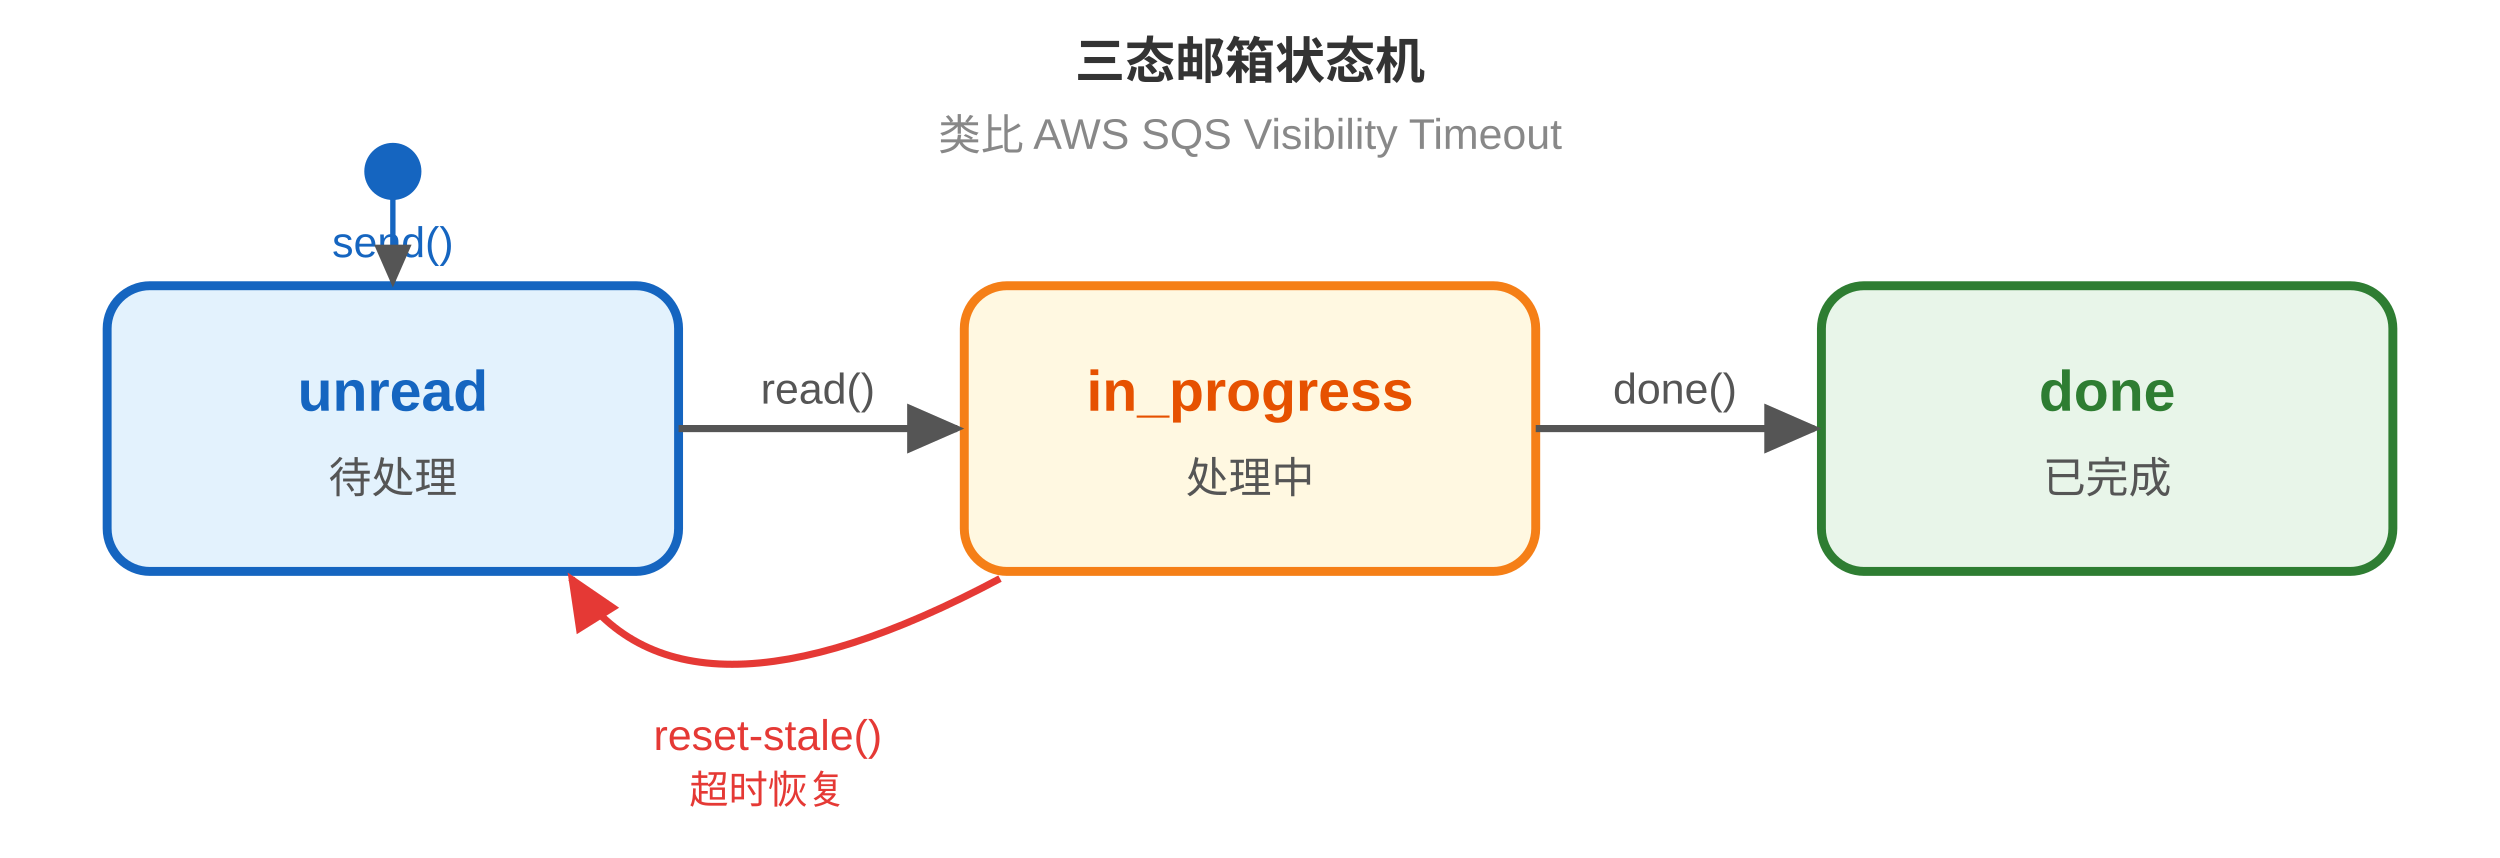
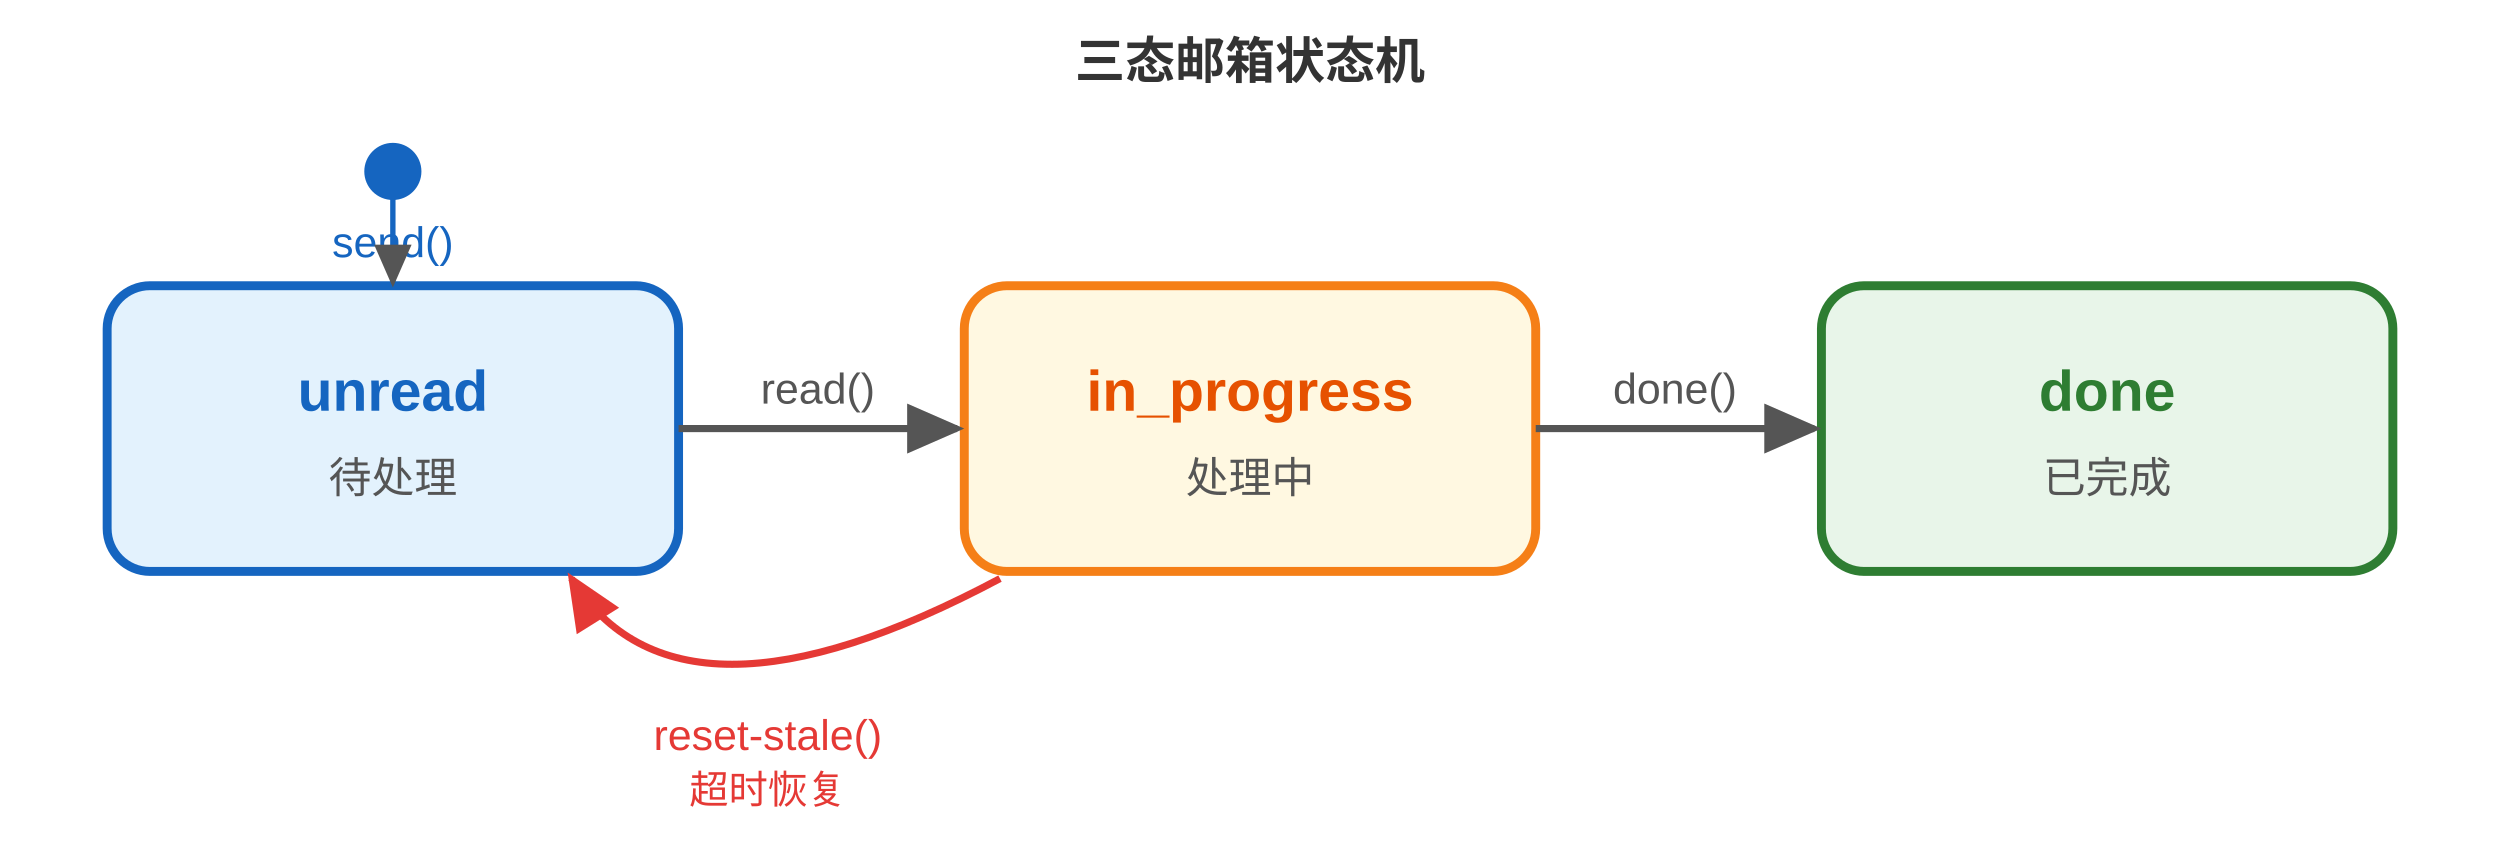
<svg xmlns="http://www.w3.org/2000/svg" width="700" height="240" viewBox="0 0 700 240" font-family="'PingFang SC', 'Microsoft YaHei', Arial, sans-serif">
  <defs>
    <marker id="arr" markerWidth="8" markerHeight="8" refX="7" refY="3.5" orient="auto">
      <polygon points="0 0, 8 3.5, 0 7" fill="#555" />
    </marker>
    <marker id="arr-red" markerWidth="8" markerHeight="8" refX="7" refY="3.5" orient="auto">
      <polygon points="0 0, 8 3.5, 0 7" fill="#E53935" />
    </marker>
  </defs>
  <rect x="30" y="80" width="160" height="80" rx="12" fill="#E3F2FD" stroke="#1565C0" stroke-width="2.5" />
  <text x="110" y="115" text-anchor="middle" font-size="16" font-weight="bold" fill="#1565C0">unread</text>
  <text x="110" y="138" text-anchor="middle" font-size="12" fill="#555">待处理</text>
  <rect x="270" y="80" width="160" height="80" rx="12" fill="#FFF8E1" stroke="#F57F17" stroke-width="2.5" />
  <text x="350" y="115" text-anchor="middle" font-size="16" font-weight="bold" fill="#E65100">in_progress</text>
  <text x="350" y="138" text-anchor="middle" font-size="12" fill="#555">处理中</text>
  <rect x="510" y="80" width="160" height="80" rx="12" fill="#E8F5E9" stroke="#2E7D32" stroke-width="2.5" />
  <text x="590" y="115" text-anchor="middle" font-size="16" font-weight="bold" fill="#2E7D32">done</text>
  <text x="590" y="138" text-anchor="middle" font-size="12" fill="#555">已完成</text>
  <text x="110" y="72" text-anchor="middle" font-size="12" fill="#1565C0">send()</text>
  <line x1="110" y1="55" x2="110" y2="79" stroke="#1565C0" stroke-width="1.5" marker-end="url(#arr)" />
  <circle cx="110" cy="48" r="8" fill="#1565C0" />
  <line x1="190" y1="120" x2="268" y2="120" stroke="#555" stroke-width="2" marker-end="url(#arr)" />
  <text x="229" y="113" text-anchor="middle" font-size="12" fill="#555">read()</text>
  <line x1="430" y1="120" x2="508" y2="120" stroke="#555" stroke-width="2" marker-end="url(#arr)" />
  <text x="469" y="113" text-anchor="middle" font-size="12" fill="#555">done()</text>
  <path d="M 280 162 Q 190 210 160 162" stroke="#E53935" stroke-width="2" fill="none" marker-end="url(#arr-red)" />
  <text x="215" y="210" text-anchor="middle" font-size="12" fill="#E53935">reset-stale()</text>
  <text x="215" y="225" text-anchor="middle" font-size="11" fill="#E53935">超时恢复</text>
  <text x="350" y="22" text-anchor="middle" font-size="14" font-weight="bold" fill="#333">三态邮箱状态机</text>
-   <text x="350" y="42" text-anchor="middle" font-size="12" fill="#888">类比 AWS SQS Visibility Timeout</text>
</svg>
